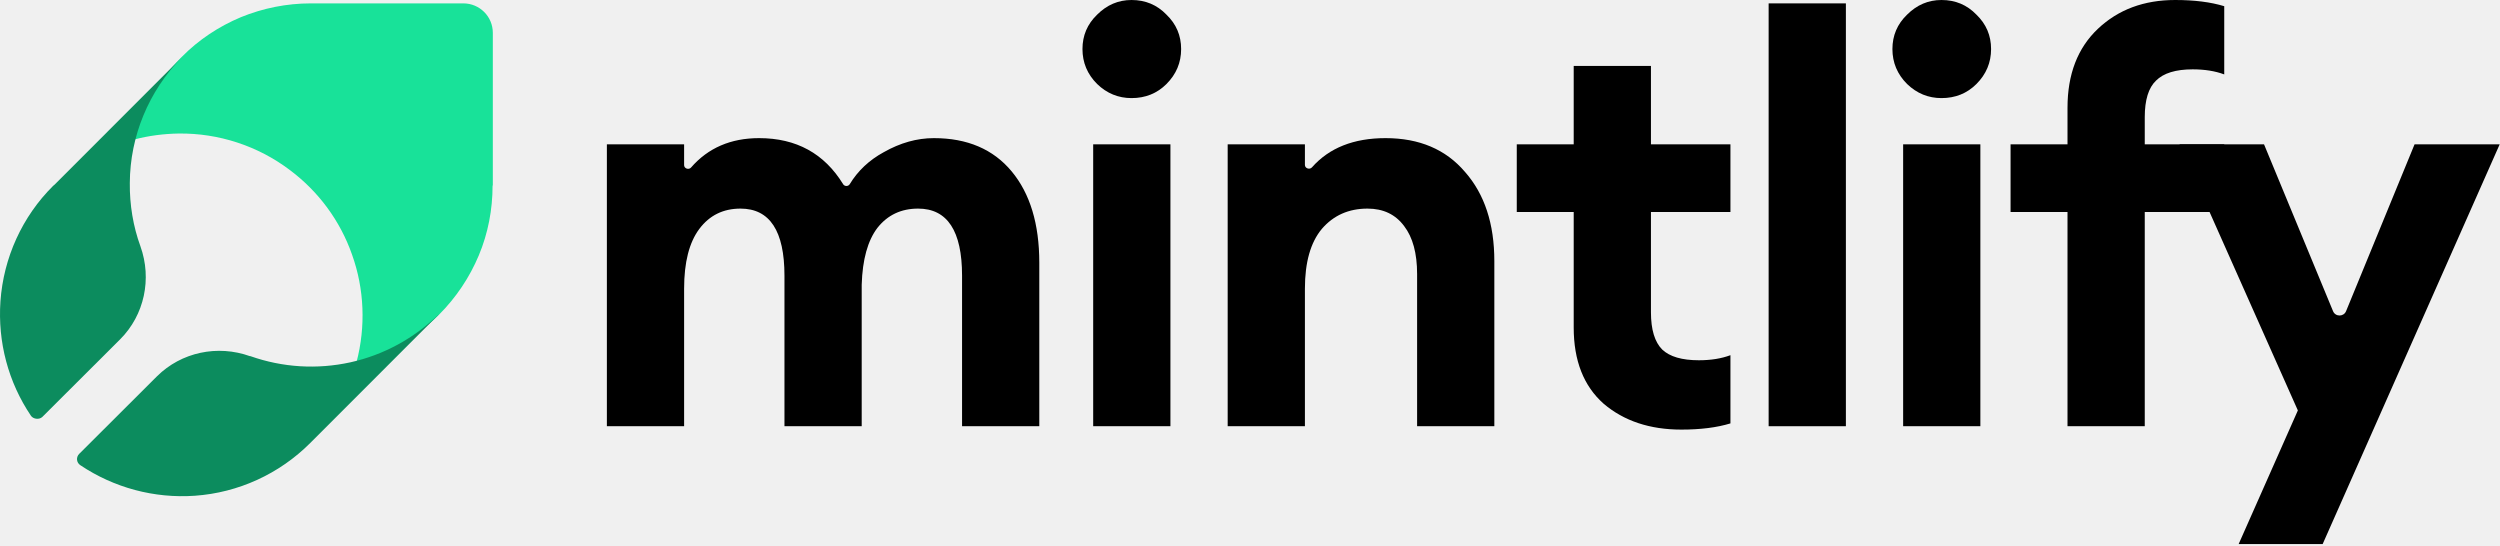
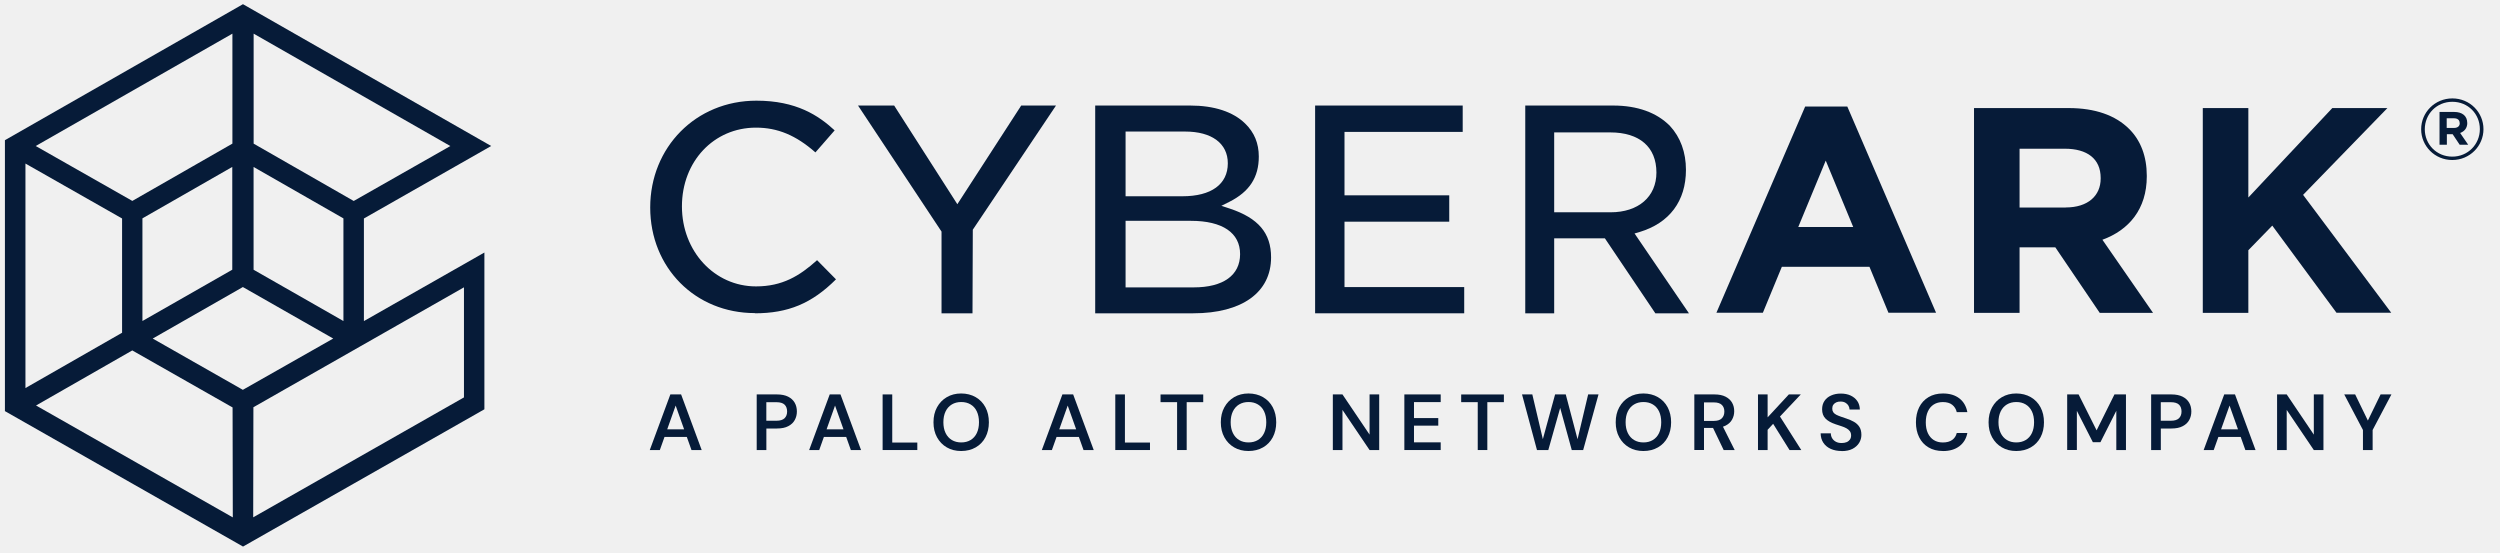
- <svg xmlns="http://www.w3.org/2000/svg" width="1682" height="367" viewBox="0 0 1682 367" fill="none">
-   <path d="M1562.69 366.037H1506.17L1546 276.14L1466.34 97.105H1523.24L1569.66 209.337C1571.28 213.26 1576.84 213.253 1578.45 209.325L1624.52 97.105H1681.79L1562.69 366.037Z" fill="black" />
-   <path d="M1391.02 286.761V142.622H1352.71V97.104H1391.02V72.449C1391.02 49.943 1397.85 32.242 1411.5 19.345C1425.16 6.448 1442.48 0 1463.47 0C1476.37 0 1487.37 1.391 1496.47 4.172V50.069C1490.4 47.793 1483.32 46.656 1475.23 46.656C1463.85 46.656 1455.63 49.184 1450.57 54.242C1445.51 59.046 1442.99 67.265 1442.99 78.897V97.104H1496.47V142.622H1442.99V286.761H1391.02Z" fill="black" />
-   <path d="M1306.22 66.001C1297.37 66.001 1289.66 62.84 1283.08 56.518C1276.51 49.943 1273.22 42.104 1273.22 33C1273.22 23.897 1276.51 16.184 1283.08 9.862C1289.66 3.287 1297.37 0 1306.22 0C1315.58 0 1323.42 3.287 1329.74 9.862C1336.31 16.184 1339.6 23.897 1339.6 33C1339.6 42.104 1336.31 49.943 1329.74 56.518C1323.42 62.84 1315.58 66.001 1306.22 66.001ZM1280.43 286.761V97.104H1332.39V286.761H1280.43Z" fill="black" />
-   <path d="M1189.94 286.761V2.276H1241.91V286.761H1189.94Z" fill="black" />
-   <path d="M1131.24 289.037C1110 289.037 1092.55 283.221 1078.89 271.588C1065.49 259.703 1058.79 242.634 1058.79 220.381V142.622H1020.48V97.104H1058.79V44.38H1110.76V97.104H1164.24V142.622H1110.76V210.14C1110.76 221.772 1113.29 230.117 1118.34 235.174C1123.4 239.979 1131.62 242.381 1143 242.381C1151.09 242.381 1158.17 241.243 1164.24 238.967V284.864C1155.14 287.646 1144.14 289.037 1131.24 289.037Z" fill="black" />
-   <path d="M825.979 286.761V97.104H877.945V110.967C877.945 113.311 881.135 114.347 882.688 112.591C894.273 99.485 910.773 92.932 932.187 92.932C954.946 92.932 972.774 100.518 985.67 115.691C998.82 130.61 1005.39 150.587 1005.39 175.622V286.761H953.429V184.346C953.429 170.438 950.521 159.691 944.704 152.105C938.888 144.265 930.67 140.346 920.049 140.346C907.405 140.346 897.164 144.898 889.325 154.001C881.738 163.105 877.945 176.507 877.945 194.208V286.761H825.979Z" fill="black" />
-   <path d="M761.286 66.001C752.436 66.001 744.723 62.84 738.148 56.518C731.574 49.943 728.286 42.104 728.286 33C728.286 23.897 731.574 16.184 738.148 9.862C744.723 3.287 752.436 0 761.286 0C770.643 0 778.482 3.287 784.804 9.862C791.379 16.184 794.666 23.897 794.666 33C794.666 42.104 791.379 49.943 784.804 56.518C778.482 62.84 770.643 66.001 761.286 66.001ZM735.493 286.761V97.104H787.459V286.761H735.493Z" fill="black" />
-   <path d="M647.273 286.761V185.484C647.273 155.392 637.411 140.346 617.686 140.346C606.307 140.346 597.204 144.645 590.376 153.243C583.801 161.84 580.261 174.61 579.755 191.553V286.761H527.789V185.484C527.789 155.392 517.927 140.346 498.203 140.346C486.571 140.346 477.341 144.898 470.513 154.001C463.685 163.105 460.272 176.507 460.272 194.208V286.761H408.306V97.104H460.272V111.103C460.272 113.435 463.407 114.462 464.939 112.704C476.419 99.522 491.68 92.932 510.72 92.932C535.742 92.932 554.588 103.262 567.259 123.923C568.258 125.553 570.718 125.527 571.712 123.894C577.189 114.891 584.802 107.731 594.548 102.415C605.675 96.093 616.928 92.932 628.307 92.932C650.813 92.932 668.261 100.392 680.652 115.311C693.043 130.231 699.239 150.714 699.239 176.76V286.761H647.273Z" fill="black" />
-   <path d="M331.569 124.833V22.09C331.569 11.065 322.625 2.276 311.764 2.276H209.069C192.938 2.276 176.967 5.472 162.113 11.544C147.26 17.775 133.685 26.724 122.345 38.228L121.546 39.027C106.533 54.207 95.833 73.062 90.402 93.834C100.145 91.277 110.206 89.999 120.268 89.839C147.1 89.52 173.453 98.148 194.855 114.287C214.18 128.668 228.873 148.481 236.859 171.331C245.164 194.5 246.122 219.746 239.893 243.554C260.496 238.122 279.503 227.416 294.675 212.396L295.474 211.597C306.813 200.252 315.917 186.67 322.145 171.81C328.374 156.95 331.409 140.971 331.409 124.833H331.569Z" fill="#18E299" />
-   <path d="M87.337 123.098C87.496 91.579 100.066 61.334 122.182 38.73L36.739 124.212C36.421 124.531 36.102 124.69 35.784 125.008C14.941 145.702 2.371 173.4 0.303 202.69C-1.607 230.07 5.553 257.131 20.828 279.736C22.285 281.892 26.238 282.601 28.466 280.532L80.813 228.319C97.202 211.923 102.293 187.568 94.497 165.759C89.564 152.229 87.178 137.743 87.337 123.098Z" fill="#0C8C5E" />
-   <path d="M294.976 211.605C278.587 227.683 258.062 238.826 235.786 243.761C213.351 248.695 190.121 247.263 168.482 239.622C168.482 239.622 168.323 239.622 168.164 239.622C146.365 231.822 122.022 236.916 105.633 253.153L53.285 305.365C51.057 307.594 51.376 311.255 54.081 313.006C76.674 328.128 103.724 335.451 131.091 333.541C160.368 331.471 187.894 318.896 208.737 298.043L209.533 297.247L294.976 211.764V211.605Z" fill="#0C8C5E" />
+ <svg xmlns="http://www.w3.org/2000/svg" width="190" height="42" viewBox="0 0 190 42" fill="none">
+   <g clip-path="url(#clip0_1_89)">
+     <path d="M49.383 34.203L50.947 29.976H51.764L53.328 34.203H52.553L51.35 30.823L50.148 34.203H49.386H49.383ZM50.079 33.206L50.273 32.631H52.382L52.575 33.206H50.076H50.079Z" fill="#061B38" />
+     <path d="M57.509 34.203V29.976H59.049C59.391 29.976 59.673 30.034 59.9 30.148C60.123 30.262 60.29 30.417 60.399 30.609C60.507 30.8 60.563 31.024 60.563 31.274C60.563 31.508 60.511 31.722 60.405 31.917C60.3 32.112 60.136 32.271 59.909 32.388C59.686 32.508 59.397 32.566 59.049 32.566H58.244V34.203H57.512H57.509ZM58.241 31.976H59.006C59.295 31.976 59.502 31.911 59.63 31.784C59.755 31.657 59.821 31.489 59.821 31.274C59.821 31.06 59.758 30.882 59.63 30.755C59.505 30.632 59.295 30.567 59.006 30.567H58.241V31.972V31.976Z" fill="#061B38" />
+     <path d="M61.496 34.203L63.059 29.976H63.877L65.44 34.203H64.665L63.463 30.823L62.261 34.203H61.499H61.496ZM62.192 33.206L62.386 32.631H64.494L64.688 33.206H62.189H62.192Z" fill="#061B38" />
+     <path d="M67.079 34.203V29.976H67.811V33.634H69.716V34.203H67.079Z" fill="#061B38" />
+     <path d="M73.047 34.277C72.636 34.277 72.272 34.186 71.956 34.001C71.641 33.819 71.395 33.563 71.214 33.235C71.034 32.907 70.945 32.528 70.945 32.093C70.945 31.657 71.034 31.281 71.214 30.953C71.395 30.625 71.641 30.369 71.956 30.184C72.272 29.999 72.636 29.904 73.047 29.904C73.457 29.904 73.835 29.999 74.154 30.184C74.472 30.369 74.719 30.625 74.893 30.953C75.067 31.281 75.155 31.661 75.155 32.093C75.155 32.524 75.067 32.907 74.893 33.235C74.719 33.563 74.472 33.819 74.154 34.001C73.835 34.183 73.467 34.277 73.047 34.277ZM73.053 33.625C73.326 33.625 73.566 33.563 73.769 33.44C73.973 33.316 74.131 33.141 74.239 32.91C74.347 32.68 74.403 32.407 74.403 32.089C74.403 31.771 74.347 31.498 74.239 31.268C74.131 31.037 73.973 30.862 73.769 30.739C73.566 30.615 73.326 30.554 73.053 30.554C72.781 30.554 72.541 30.615 72.337 30.739C72.134 30.862 71.976 31.037 71.864 31.268C71.753 31.498 71.697 31.771 71.697 32.089C71.697 32.407 71.753 32.68 71.864 32.91C71.976 33.141 72.134 33.316 72.337 33.44C72.541 33.563 72.781 33.625 73.053 33.625Z" fill="#061B38" />
+     <path d="M79.179 34.203L80.742 29.976H81.56L83.123 34.203H82.348L81.146 30.823L79.944 34.203H79.182H79.179ZM79.875 33.206L80.069 32.631H82.177L82.371 33.206H79.872H79.875Z" fill="#061B38" />
+     <path d="M84.762 34.203V29.976H85.494V33.634H87.399V34.203H84.762Z" fill="#061B38" />
+     <path d="M89.459 34.203V30.564H88.201V29.979H91.446V30.564H90.188V34.203H89.462H89.459Z" fill="#061B38" />
+     <path d="M94.884 34.277C94.474 34.277 94.109 34.186 93.794 34.001C93.479 33.819 93.232 33.563 93.052 33.235C92.871 32.907 92.782 32.528 92.782 32.093C92.782 31.657 92.871 31.281 93.052 30.953C93.232 30.625 93.479 30.369 93.794 30.184C94.109 29.999 94.474 29.904 94.884 29.904C95.295 29.904 95.672 29.999 95.991 30.184C96.31 30.369 96.556 30.625 96.73 30.953C96.904 31.281 96.993 31.661 96.993 32.093C96.993 32.524 96.904 32.907 96.73 33.235C96.556 33.563 96.31 33.819 95.991 34.001C95.672 34.183 95.305 34.277 94.884 34.277ZM94.888 33.625C95.16 33.625 95.4 33.563 95.603 33.44C95.807 33.316 95.965 33.141 96.073 32.91C96.182 32.68 96.237 32.407 96.237 32.089C96.237 31.771 96.182 31.498 96.073 31.268C95.965 31.037 95.807 30.862 95.603 30.739C95.4 30.615 95.16 30.554 94.888 30.554C94.615 30.554 94.375 30.615 94.172 30.739C93.968 30.862 93.81 31.037 93.699 31.268C93.587 31.498 93.531 31.771 93.531 32.089C93.531 32.407 93.587 32.68 93.699 32.91C93.81 33.141 93.968 33.316 94.172 33.44C94.375 33.563 94.615 33.625 94.888 33.625Z" fill="#061B38" />
+     <path d="M101.295 34.203V29.976H102.028L104.087 33.031V29.976H104.819V34.203H104.087L102.028 31.154V34.203H101.295Z" fill="#061B38" />
+     <path d="M106.731 34.203V29.976H109.493V30.56H107.463V31.774H109.309V32.349H107.463V33.618H109.493V34.203H106.731Z" fill="#061B38" />
+     <path d="M112.308 34.203V30.564H111.05V29.979H114.295V30.564H113.037V34.203H112.311H112.308Z" fill="#061B38" />
+     <path d="M116.81 34.203L115.674 29.976H116.456L117.257 33.375L118.187 29.976H118.998L119.894 33.381L120.699 29.976H121.487L120.321 34.203H119.454L118.574 31.002L117.671 34.203H116.81Z" fill="#061B38" />
+     <path d="M124.896 34.277C124.486 34.277 124.121 34.186 123.806 34.001C123.491 33.816 123.244 33.563 123.064 33.235C122.883 32.907 122.794 32.528 122.794 32.093C122.794 31.657 122.883 31.281 123.064 30.953C123.244 30.625 123.491 30.369 123.806 30.184C124.121 29.999 124.486 29.904 124.896 29.904C125.307 29.904 125.685 29.999 126.003 30.184C126.322 30.369 126.568 30.625 126.742 30.953C126.916 31.281 127.005 31.661 127.005 32.093C127.005 32.524 126.916 32.907 126.742 33.235C126.568 33.563 126.322 33.819 126.003 34.001C125.685 34.183 125.317 34.277 124.896 34.277ZM124.903 33.625C125.176 33.625 125.415 33.563 125.619 33.44C125.823 33.316 125.98 33.141 126.089 32.91C126.197 32.68 126.253 32.407 126.253 32.089C126.253 31.771 126.197 31.498 126.089 31.268C125.977 31.037 125.823 30.862 125.619 30.739C125.415 30.615 125.176 30.554 124.903 30.554C124.63 30.554 124.391 30.615 124.187 30.739C123.983 30.862 123.826 31.037 123.714 31.268C123.602 31.498 123.547 31.771 123.547 32.089C123.547 32.407 123.602 32.68 123.714 32.91C123.826 33.141 123.983 33.316 124.187 33.44C124.391 33.563 124.627 33.625 124.903 33.625Z" fill="#061B38" />
+     <path d="M128.769 34.203V29.976H130.302C130.641 29.976 130.92 30.034 131.143 30.148C131.367 30.262 131.531 30.417 131.639 30.606C131.748 30.797 131.8 31.011 131.8 31.255C131.8 31.479 131.748 31.69 131.642 31.881C131.537 32.076 131.373 32.229 131.147 32.346C130.923 32.462 130.634 32.521 130.286 32.521H129.504V34.199H128.772L128.769 34.203ZM129.504 31.989H130.256C130.529 31.989 130.729 31.924 130.858 31.794C130.986 31.664 131.051 31.492 131.051 31.278C131.051 31.063 130.989 30.901 130.861 30.774C130.736 30.648 130.532 30.583 130.256 30.583H129.504V31.989ZM130.999 34.203L130.102 32.336H130.897L131.836 34.203H130.999Z" fill="#061B38" />
+     <path d="M133.607 34.203V29.976H134.339V31.719L135.952 29.976H136.861L135.278 31.654L136.897 34.203H136.004L134.759 32.209L134.339 32.664V34.203H133.607Z" fill="#061B38" />
+     <path d="M139.962 34.277C139.653 34.277 139.377 34.222 139.137 34.115C138.898 34.008 138.71 33.852 138.576 33.651C138.441 33.449 138.372 33.209 138.369 32.933H139.144C139.144 33.073 139.177 33.199 139.246 33.31C139.311 33.42 139.407 33.508 139.528 33.573C139.65 33.638 139.794 33.67 139.965 33.67C140.113 33.67 140.238 33.647 140.346 33.602C140.454 33.556 140.536 33.488 140.596 33.404C140.655 33.316 140.684 33.216 140.684 33.099C140.684 32.966 140.651 32.855 140.589 32.771C140.527 32.683 140.438 32.612 140.33 32.55C140.221 32.489 140.093 32.437 139.952 32.391C139.811 32.346 139.66 32.297 139.499 32.242C139.16 32.128 138.907 31.985 138.737 31.81C138.566 31.635 138.48 31.401 138.48 31.106C138.48 30.859 138.54 30.648 138.658 30.473C138.776 30.294 138.94 30.158 139.157 30.06C139.371 29.963 139.617 29.911 139.899 29.911C140.182 29.911 140.435 29.96 140.648 30.06C140.862 30.161 141.032 30.3 141.154 30.479C141.279 30.658 141.341 30.872 141.348 31.122H140.566C140.563 31.018 140.533 30.921 140.481 30.83C140.428 30.739 140.353 30.664 140.251 30.606C140.149 30.547 140.031 30.518 139.886 30.518C139.765 30.515 139.656 30.534 139.561 30.576C139.466 30.619 139.39 30.68 139.334 30.758C139.279 30.836 139.252 30.934 139.252 31.05C139.252 31.167 139.279 31.258 139.328 31.33C139.377 31.401 139.453 31.466 139.551 31.518C139.65 31.567 139.761 31.615 139.893 31.661C140.024 31.706 140.165 31.755 140.32 31.807C140.53 31.875 140.724 31.959 140.898 32.057C141.072 32.154 141.21 32.284 141.312 32.44C141.413 32.596 141.466 32.8 141.466 33.05C141.466 33.268 141.41 33.469 141.295 33.657C141.18 33.845 141.013 33.995 140.793 34.112C140.573 34.225 140.297 34.284 139.968 34.284L139.962 34.277Z" fill="#061B38" />
+     <path d="M147.663 34.277C147.24 34.277 146.875 34.186 146.566 34.001C146.258 33.819 146.021 33.563 145.857 33.235C145.693 32.907 145.611 32.528 145.611 32.096C145.611 31.664 145.693 31.281 145.857 30.953C146.021 30.625 146.258 30.369 146.566 30.184C146.872 29.999 147.24 29.904 147.663 29.904C148.172 29.904 148.586 30.028 148.908 30.275C149.23 30.521 149.434 30.872 149.519 31.323H148.714C148.659 31.086 148.54 30.898 148.366 30.762C148.192 30.625 147.956 30.557 147.657 30.557C147.388 30.557 147.158 30.619 146.964 30.742C146.77 30.865 146.622 31.041 146.517 31.274C146.412 31.505 146.36 31.781 146.36 32.099C146.36 32.417 146.412 32.69 146.517 32.917C146.622 33.144 146.77 33.319 146.964 33.443C147.158 33.566 147.388 33.628 147.657 33.628C147.952 33.628 148.189 33.563 148.366 33.436C148.54 33.31 148.659 33.135 148.714 32.907H149.519C149.437 33.333 149.233 33.67 148.911 33.914C148.59 34.157 148.172 34.28 147.663 34.28V34.277Z" fill="#061B38" />
+     <path d="M153.234 34.277C152.823 34.277 152.459 34.186 152.143 34.001C151.828 33.819 151.582 33.563 151.401 33.235C151.22 32.907 151.132 32.528 151.132 32.093C151.132 31.657 151.22 31.281 151.401 30.953C151.582 30.625 151.828 30.369 152.143 30.184C152.459 29.999 152.823 29.904 153.234 29.904C153.644 29.904 154.022 29.999 154.34 30.184C154.659 30.369 154.905 30.625 155.079 30.953C155.254 31.281 155.342 31.661 155.342 32.093C155.342 32.524 155.254 32.907 155.079 33.235C154.905 33.563 154.659 33.819 154.34 34.001C154.022 34.183 153.654 34.277 153.234 34.277ZM153.24 33.625C153.513 33.625 153.753 33.563 153.956 33.44C154.16 33.316 154.317 33.141 154.426 32.91C154.534 32.68 154.59 32.407 154.59 32.089C154.59 31.771 154.534 31.498 154.426 31.268C154.314 31.037 154.16 30.862 153.956 30.739C153.753 30.615 153.513 30.554 153.24 30.554C152.968 30.554 152.728 30.615 152.524 30.739C152.321 30.862 152.163 31.037 152.051 31.268C151.94 31.498 151.884 31.771 151.884 32.089C151.884 32.407 151.94 32.68 152.051 32.91C152.163 33.141 152.321 33.316 152.524 33.44C152.728 33.563 152.964 33.625 153.24 33.625Z" fill="#061B38" />
+     <path d="M157.106 34.203V29.976H157.973L159.342 32.706L160.699 29.976H161.573V34.203H160.84V31.219L159.632 33.608H159.057L157.842 31.223V34.199H157.109L157.106 34.203Z" fill="#061B38" />
+     <path d="M163.487 34.203V29.976H165.028C165.369 29.976 165.652 30.034 165.878 30.148C166.102 30.262 166.269 30.417 166.378 30.609C166.489 30.8 166.542 31.024 166.542 31.274C166.542 31.508 166.489 31.722 166.384 31.917C166.279 32.112 166.115 32.271 165.888 32.388C165.665 32.508 165.376 32.566 165.028 32.566H164.223V34.203H163.491H163.487ZM164.22 31.976H164.982C165.271 31.976 165.478 31.911 165.606 31.784C165.731 31.657 165.796 31.489 165.796 31.274C165.796 31.06 165.734 30.882 165.606 30.755C165.478 30.632 165.271 30.567 164.982 30.567H164.22V31.972V31.976Z" fill="#061B38" />
+     <path d="M167.478 34.203L169.041 29.976H169.859L171.422 34.203H170.647L169.445 30.823L168.243 34.203H167.478ZM168.174 33.206L168.368 32.631H170.476L170.67 33.206H168.171H168.174Z" fill="#061B38" />
+     <path d="M173.058 34.203V29.976H173.79L175.85 33.031V29.976H176.582V34.203H175.85L173.79 31.154V34.203H173.058Z" fill="#061B38" />
+     <path d="M179.584 34.203V32.68L178.162 29.976H178.993L180.037 32.125H179.879L180.924 29.976H181.748L180.32 32.68V34.203H179.587H179.584Z" fill="#061B38" />
+     <path d="M27.657 16.605L37.33 11.096L18.465 0.318L0.374 10.654V31.245L18.465 41.536V41.542L36.814 31.106V19.192L27.657 24.402V16.601V16.605ZM34.226 11.099L26.882 15.274L19.276 10.917V2.558L34.226 11.099ZM19.272 20.497V12.69L26.101 16.598V24.399L19.272 20.5V20.497ZM25.322 25.73L18.465 29.622H18.458V29.628L11.607 25.73L18.458 21.815L25.326 25.73H25.322ZM17.693 39.322L2.739 30.817L10.053 26.632L17.676 30.966L17.693 39.322ZM17.653 12.69V20.497L10.825 24.396V16.595L17.653 12.686V12.69ZM2.71 11.099L17.663 2.558V10.914L10.057 15.27L2.713 11.096L2.71 11.099ZM9.278 16.605V25.288L1.934 29.492V12.43L9.278 16.605ZM19.243 39.312L19.259 30.956V30.95L35.261 21.837V30.203L19.246 39.315L19.243 39.312Z" fill="#061B38" />
+     <path d="M137.203 8.096H140.395L147.141 23.769H143.522L142.08 20.279H135.419L133.978 23.769H130.447L137.193 8.096H137.2H137.203ZM140.845 17.254L138.756 12.206L136.667 17.254H140.852H140.845Z" fill="#061B38" />
+     <path d="M150.028 8.213H157.224C159.224 8.213 160.778 8.765 161.809 9.794C162.686 10.658 163.156 11.881 163.156 13.355V13.401C163.156 15.91 161.783 17.491 159.783 18.221L163.629 23.776H159.579L156.206 18.799H153.487V23.776H150.025V8.213H150.028ZM156.994 15.767C158.682 15.767 159.651 14.878 159.651 13.569V13.524C159.651 12.06 158.617 11.303 156.932 11.303H153.487V15.774H156.994V15.767Z" fill="#061B38" />
+     <path d="M167.412 8.213H170.874V15.011L177.255 8.213H181.443L175.035 14.809L181.732 23.766H177.571L172.693 17.147L170.874 19.017V23.776H167.412V8.22V8.213Z" fill="#061B38" />
+     <path d="M186.941 9.365C186.941 9.576 186.793 9.723 186.507 9.723H185.949V8.989H186.494C186.77 8.989 186.934 9.112 186.934 9.356M187.509 9.333C187.509 8.81 187.125 8.508 186.524 8.508H185.404V11.002H185.962V10.2H186.402L186.937 11.002H187.584L186.97 10.106C187.292 9.989 187.515 9.739 187.515 9.326M188.468 9.817C188.468 10.969 187.561 11.904 186.373 11.904C185.184 11.904 184.284 10.976 184.284 9.823C184.284 8.671 185.18 7.736 186.379 7.736C187.578 7.736 188.468 8.664 188.468 9.807M188.744 9.817C188.744 8.538 187.713 7.479 186.379 7.479C185.046 7.479 184.008 8.547 184.008 9.823C184.008 11.099 185.042 12.161 186.373 12.161C187.703 12.161 188.744 11.092 188.744 9.817Z" fill="#061B38" />
+     <path d="M57.371 23.795C52.838 23.795 49.416 20.344 49.416 15.77C49.416 11.196 52.884 7.651 57.486 7.651C60.517 7.651 62.205 8.775 63.434 9.908L61.972 11.583C60.494 10.281 59.095 9.7 57.456 9.7C54.244 9.7 51.827 12.274 51.827 15.686C51.827 19.098 54.3 21.766 57.456 21.766C59.453 21.766 60.767 20.974 62.097 19.773L63.535 21.23C61.699 23.061 59.906 23.811 57.354 23.811L57.371 23.795Z" fill="#061B38" />
+     <path d="M71.556 23.811V17.601L65.21 8.021H67.956L72.758 15.52L77.612 8.021H80.256L73.933 17.458L73.91 23.811H71.556Z" fill="#061B38" />
+     <path d="M83.235 23.811V8.021H90.457C92.273 8.021 93.715 8.492 94.631 9.388C95.331 10.07 95.669 10.894 95.669 11.901C95.669 13.472 94.96 14.569 93.433 15.338L92.822 15.644L93.472 15.855C95.636 16.579 96.602 17.715 96.602 19.562C96.602 22.224 94.392 23.811 90.69 23.811H83.225H83.231H83.235ZM85.544 21.841H90.723C92.966 21.841 94.247 20.922 94.247 19.312C94.247 17.702 92.92 16.783 90.506 16.783H85.544V21.841ZM85.544 14.916H89.862C92.06 14.916 93.314 14.004 93.314 12.41C93.314 10.904 92.099 9.998 90.073 9.998H85.544V14.923V14.916Z" fill="#061B38" />
+     <path d="M99.949 23.811V8.021H111.165V10.024H102.182V14.845H110.143V16.848H102.182V21.818H111.28V23.811H99.949Z" fill="#061B38" />
+     <path d="M125.806 23.811L121.97 18.111H118.118V23.811H115.92V8.021H122.604C124.433 8.021 125.924 8.554 126.92 9.576C127.714 10.433 128.132 11.579 128.132 12.907C128.132 15.28 126.88 16.952 124.601 17.634L124.226 17.744L128.361 23.814H125.8L125.806 23.811ZM118.118 16.134H122.404C124.525 16.134 125.888 14.949 125.888 13.112C125.888 11.18 124.607 10.063 122.381 10.063H118.118V16.134Z" fill="#061B38" />
+   </g>
+   <defs>
+     <clipPath id="clip0_1_89">
+       <rect width="189" height="42" fill="white" />
+     </clipPath>
+   </defs>
</svg>
